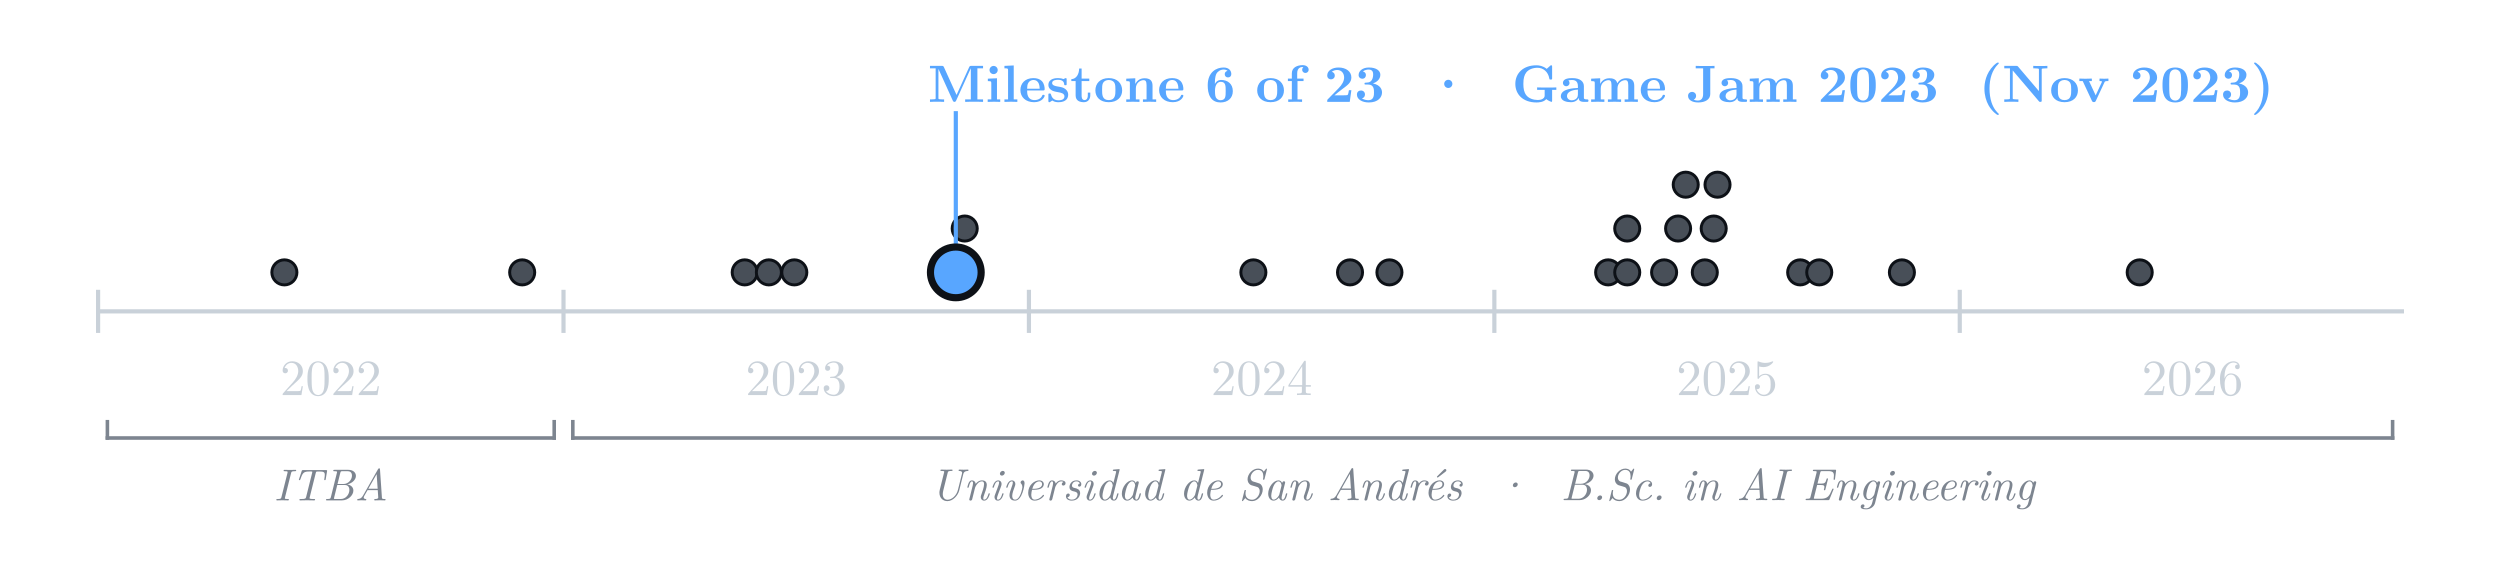
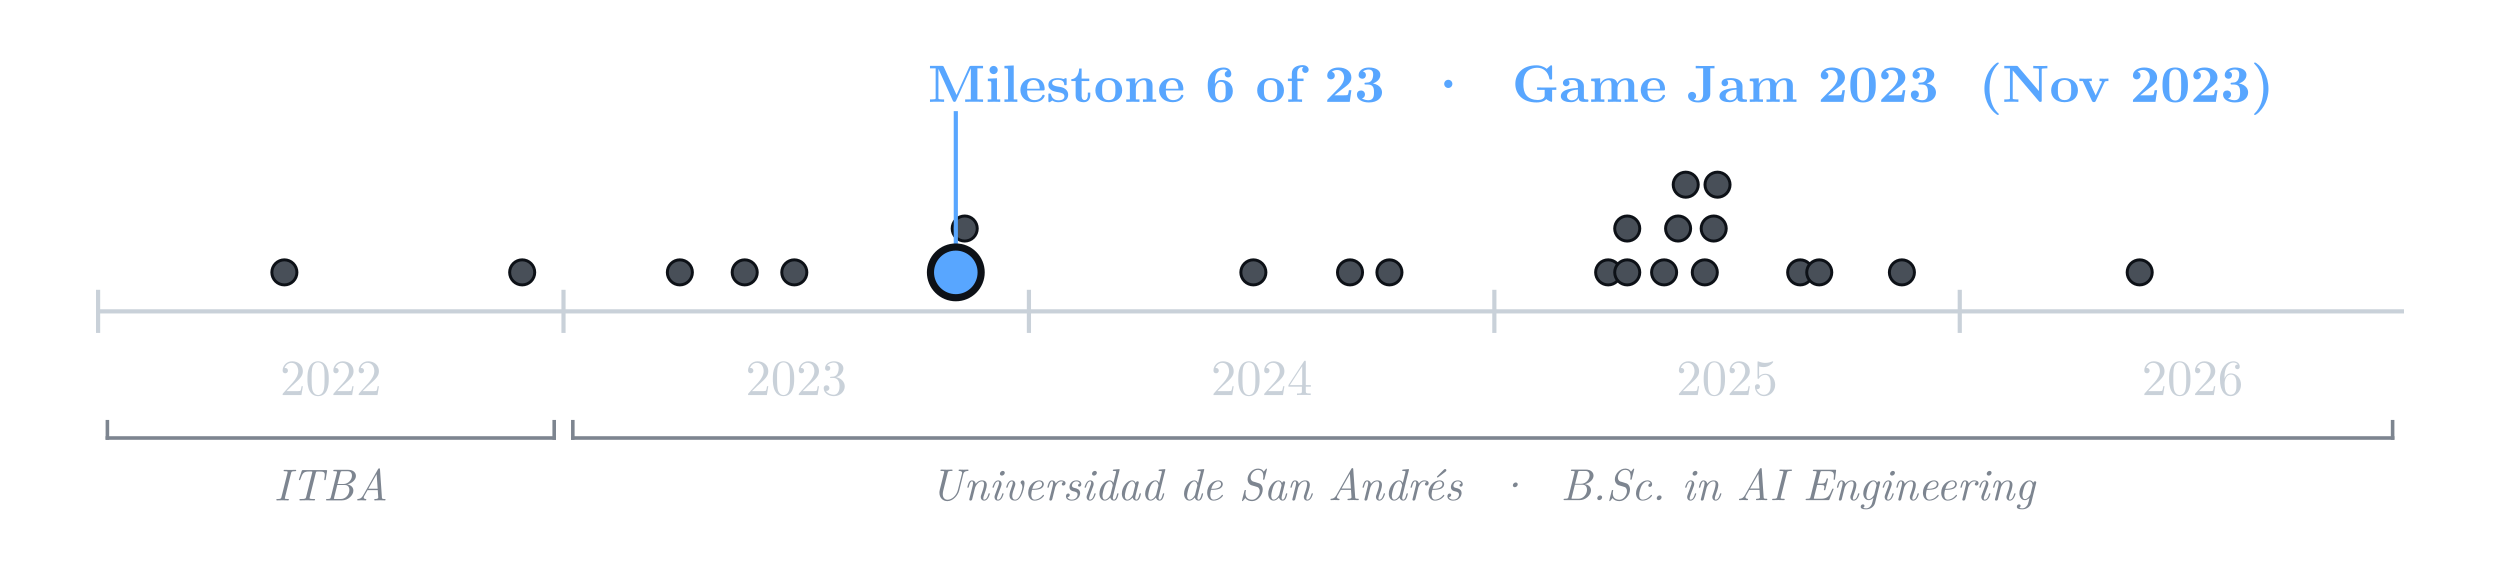
<svg xmlns="http://www.w3.org/2000/svg" xmlns:xlink="http://www.w3.org/1999/xlink" width="419.04pt" height="94.01pt" viewBox="0 0 419.04 94.01" version="1.1">
  <defs>
    <style type="text/css">*{stroke-linejoin: round; stroke-linecap: butt}</style>
  </defs>
  <g id="figure_1">
    <g id="patch_1">
      <path d="M 0 94.01  L 419.04 94.01  L 419.04 0  L 0 0  L 0 94.01  z " style="fill: none" />
    </g>
    <g id="axes_1">
      <g id="line2d_1">
        <path d="M 18.001 73.414  L 92.893 73.414  " clip-path="url(#p8eabf06597)" style="fill: none; stroke: #7d8590; stroke-width: 0.6; stroke-linecap: square" />
      </g>
      <g id="line2d_2">
        <path d="M 18.001 73.414  L 18.001 70.692  " clip-path="url(#p8eabf06597)" style="fill: none; stroke: #7d8590; stroke-width: 0.6; stroke-linecap: square" />
      </g>
      <g id="line2d_3">
        <path d="M 92.893 73.414  L 92.893 70.692  " clip-path="url(#p8eabf06597)" style="fill: none; stroke: #7d8590; stroke-width: 0.6; stroke-linecap: square" />
      </g>
      <g id="line2d_4">
        <path d="M 96.013 73.414  L 401.039 73.414  " clip-path="url(#p8eabf06597)" style="fill: none; stroke: #7d8590; stroke-width: 0.6; stroke-linecap: square" />
      </g>
      <g id="line2d_5">
        <path d="M 96.013 73.414  L 96.013 70.692  " clip-path="url(#p8eabf06597)" style="fill: none; stroke: #7d8590; stroke-width: 0.6; stroke-linecap: square" />
      </g>
      <g id="line2d_6">
        <path d="M 401.039 73.414  L 401.039 70.692  " clip-path="url(#p8eabf06597)" style="fill: none; stroke: #7d8590; stroke-width: 0.6; stroke-linecap: square" />
      </g>
      <g id="line2d_7">
        <path d="M 16.441 52.186  L 402.599 52.186  " clip-path="url(#p8eabf06597)" style="fill: none; stroke: #c9d1d9; stroke-width: 0.7; stroke-linecap: square" />
      </g>
      <g id="line2d_8">
        <path d="M 16.441 55.452  L 16.441 48.92  " clip-path="url(#p8eabf06597)" style="fill: none; stroke: #c9d1d9; stroke-width: 0.7; stroke-linecap: square" />
      </g>
      <g id="line2d_9">
        <path d="M 94.453 55.452  L 94.453 48.92  " clip-path="url(#p8eabf06597)" style="fill: none; stroke: #c9d1d9; stroke-width: 0.7; stroke-linecap: square" />
      </g>
      <g id="line2d_10">
        <path d="M 172.464 55.452  L 172.464 48.92  " clip-path="url(#p8eabf06597)" style="fill: none; stroke: #c9d1d9; stroke-width: 0.7; stroke-linecap: square" />
      </g>
      <g id="line2d_11">
        <path d="M 250.476 55.452  L 250.476 48.92  " clip-path="url(#p8eabf06597)" style="fill: none; stroke: #c9d1d9; stroke-width: 0.7; stroke-linecap: square" />
      </g>
      <g id="line2d_12">
        <path d="M 328.488 55.452  L 328.488 48.92  " clip-path="url(#p8eabf06597)" style="fill: none; stroke: #c9d1d9; stroke-width: 0.7; stroke-linecap: square" />
      </g>
      <g id="line2d_13">
        <defs>
          <path id="mfa17955ae9" d="M 0 2.1  C 0.557 2.1 1.091 1.879 1.485 1.485  C 1.879 1.091 2.1 0.557 2.1 0  C 2.1 -0.557 1.879 -1.091 1.485 -1.485  C 1.091 -1.879 0.557 -2.1 0 -2.1  C -0.557 -2.1 -1.091 -1.879 -1.485 -1.485  C -1.879 -1.091 -2.1 -0.557 -2.1 0  C -2.1 0.557 -1.879 1.091 -1.485 1.485  C -1.091 1.879 -0.557 2.1 0 2.1  z " style="stroke: #0d1117; stroke-width: 0.5" />
        </defs>
        <g clip-path="url(#p8eabf06597)">
          <use xlink:href="#mfa17955ae9" x="47.667" y="45.654" style="fill: #484f58; stroke: #0d1117; stroke-width: 0.5" />
        </g>
      </g>
      <g id="line2d_14">
        <g clip-path="url(#p8eabf06597)">
          <use xlink:href="#mfa17955ae9" x="87.526" y="45.654" style="fill: #484f58; stroke: #0d1117; stroke-width: 0.5" />
        </g>
      </g>
      <g id="line2d_15">
        <g clip-path="url(#p8eabf06597)">
+           <use xlink:href="#mfa17955ae9" x="113.956" y="45.654" style="fill: #484f58; stroke: #0d1117; stroke-width: 0.5" />
+         </g>
+       </g>
+       <g id="line2d_16">
+         <g clip-path="url(#p8eabf06597)">
          <use xlink:href="#mfa17955ae9" x="124.826" y="45.654" style="fill: #484f58; stroke: #0d1117; stroke-width: 0.5" />
-         </g>
-       </g>
-       <g id="line2d_16">
-         <g clip-path="url(#p8eabf06597)">
-           <use xlink:href="#mfa17955ae9" x="128.876" y="45.654" style="fill: #484f58; stroke: #0d1117; stroke-width: 0.5" />
        </g>
      </g>
      <g id="line2d_17">
        <g clip-path="url(#p8eabf06597)">
          <use xlink:href="#mfa17955ae9" x="133.139" y="45.654" style="fill: #484f58; stroke: #0d1117; stroke-width: 0.5" />
        </g>
      </g>
      <g id="line2d_18">
        <g clip-path="url(#p8eabf06597)">
          <use xlink:href="#mfa17955ae9" x="161.701" y="38.305" style="fill: #484f58; stroke: #0d1117; stroke-width: 0.5" />
        </g>
      </g>
      <g id="line2d_19">
        <g clip-path="url(#p8eabf06597)">
          <use xlink:href="#mfa17955ae9" x="210.085" y="45.654" style="fill: #484f58; stroke: #0d1117; stroke-width: 0.5" />
        </g>
      </g>
      <g id="line2d_20">
        <g clip-path="url(#p8eabf06597)">
          <use xlink:href="#mfa17955ae9" x="226.284" y="45.654" style="fill: #484f58; stroke: #0d1117; stroke-width: 0.5" />
        </g>
      </g>
      <g id="line2d_21">
        <g clip-path="url(#p8eabf06597)">
          <use xlink:href="#mfa17955ae9" x="232.892" y="45.654" style="fill: #484f58; stroke: #0d1117; stroke-width: 0.5" />
        </g>
      </g>
      <g id="line2d_22">
        <g clip-path="url(#p8eabf06597)">
          <use xlink:href="#mfa17955ae9" x="269.553" y="45.654" style="fill: #484f58; stroke: #0d1117; stroke-width: 0.5" />
        </g>
      </g>
      <g id="line2d_23">
        <g clip-path="url(#p8eabf06597)">
          <use xlink:href="#mfa17955ae9" x="272.75" y="45.654" style="fill: #484f58; stroke: #0d1117; stroke-width: 0.5" />
        </g>
      </g>
      <g id="line2d_24">
        <g clip-path="url(#p8eabf06597)">
          <use xlink:href="#mfa17955ae9" x="272.75" y="38.305" style="fill: #484f58; stroke: #0d1117; stroke-width: 0.5" />
        </g>
      </g>
      <g id="line2d_25">
        <g clip-path="url(#p8eabf06597)">
          <use xlink:href="#mfa17955ae9" x="278.931" y="45.654" style="fill: #484f58; stroke: #0d1117; stroke-width: 0.5" />
        </g>
      </g>
      <g id="line2d_26">
        <g clip-path="url(#p8eabf06597)">
          <use xlink:href="#mfa17955ae9" x="281.276" y="38.305" style="fill: #484f58; stroke: #0d1117; stroke-width: 0.5" />
        </g>
      </g>
      <g id="line2d_27">
        <g clip-path="url(#p8eabf06597)">
          <use xlink:href="#mfa17955ae9" x="282.555" y="30.957" style="fill: #484f58; stroke: #0d1117; stroke-width: 0.5" />
        </g>
      </g>
      <g id="line2d_28">
        <g clip-path="url(#p8eabf06597)">
          <use xlink:href="#mfa17955ae9" x="285.752" y="45.654" style="fill: #484f58; stroke: #0d1117; stroke-width: 0.5" />
        </g>
      </g>
      <g id="line2d_29">
        <g clip-path="url(#p8eabf06597)">
          <use xlink:href="#mfa17955ae9" x="287.244" y="38.305" style="fill: #484f58; stroke: #0d1117; stroke-width: 0.5" />
        </g>
      </g>
      <g id="line2d_30">
        <g clip-path="url(#p8eabf06597)">
          <use xlink:href="#mfa17955ae9" x="287.883" y="30.957" style="fill: #484f58; stroke: #0d1117; stroke-width: 0.5" />
        </g>
      </g>
      <g id="line2d_31">
        <g clip-path="url(#p8eabf06597)">
          <use xlink:href="#mfa17955ae9" x="301.738" y="45.654" style="fill: #484f58; stroke: #0d1117; stroke-width: 0.5" />
        </g>
      </g>
      <g id="line2d_32">
        <g clip-path="url(#p8eabf06597)">
          <use xlink:href="#mfa17955ae9" x="304.935" y="45.654" style="fill: #484f58; stroke: #0d1117; stroke-width: 0.5" />
        </g>
      </g>
      <g id="line2d_33">
        <g clip-path="url(#p8eabf06597)">
          <use xlink:href="#mfa17955ae9" x="318.79" y="45.654" style="fill: #484f58; stroke: #0d1117; stroke-width: 0.5" />
        </g>
      </g>
      <g id="line2d_34">
        <g clip-path="url(#p8eabf06597)">
          <use xlink:href="#mfa17955ae9" x="358.648" y="45.654" style="fill: #484f58; stroke: #0d1117; stroke-width: 0.5" />
        </g>
      </g>
      <g id="text_1">
        <g style="fill: #7d8590" transform="translate(45.88859 83.87388) scale(0.075 -0.075)">
          <defs>
            <path id="LMRoman10-Italic-41" d="M 2163 122  C 2163 198 2112 198 1984 198  C 1587 198 1587 243 1587 314  C 1587 314 1587 358 1613 454  L 2477 3910  C 2528 4115 2566 4173 3008 4173  C 3142 4173 3206 4173 3206 4294  C 3206 4371 3142 4371 3117 4371  C 2861 4371 2592 4352 2330 4352  C 2067 4352 1792 4371 1530 4371  C 1485 4371 1408 4371 1408 4256  C 1408 4173 1453 4173 1581 4173  C 1798 4173 1984 4173 1984 4064  C 1984 4045 1971 3962 1965 3942  L 1094 461  C 1043 250 986 198 557 198  C 422 198 365 198 365 83  C 365 13 410 0 454 0  C 710 0 979 19 1242 19  C 1504 19 1779 0 2035 0  C 2080 0 2163 0 2163 122  z " transform="scale(0.015625)" />
            <path id="LMRoman10-Italic-68" d="M 4960 3027  L 5152 4173  C 5158 4198 5158 4230 5158 4256  C 5158 4333 5101 4333 4998 4333  L 1715 4333  C 1587 4333 1568 4333 1530 4218  L 1152 3072  C 1120 2989 1120 2963 1120 2963  C 1120 2893 1197 2893 1216 2893  C 1242 2893 1267 2893 1286 2912  C 1299 2925 1306 2931 1370 3098  C 1670 4000 1850 4134 2675 4134  L 2893 4134  C 3040 4134 3040 4109 3040 4064  C 3040 4019 3027 3962 3014 3923  L 2157 486  C 2099 262 2042 198 1478 198  L 1376 198  C 1267 198 1197 198 1197 77  C 1197 0 1274 0 1306 0  C 1632 0 1971 19 2298 19  C 2630 19 2976 0 3302 0  C 3360 0 3437 0 3437 128  C 3437 198 3373 198 3277 198  L 3181 198  C 3078 198 2880 211 2861 211  C 2682 230 2650 256 2650 346  C 2650 365 2650 378 2675 467  L 3533 3910  C 3578 4102 3629 4115 3680 4122  C 3731 4134 3904 4134 4013 4134  C 4678 4134 4826 4045 4826 3648  C 4826 3571 4826 3450 4762 3072  C 4749 3002 4749 2976 4749 2976  C 4749 2893 4813 2893 4845 2893  C 4928 2893 4941 2912 4960 3027  z " transform="scale(0.015625)" />
            <path id="LMRoman10-Italic-22" d="M 4333 1402  C 4333 1933 3904 2227 3443 2285  C 4224 2458 4698 3008 4698 3501  C 4698 3962 4320 4371 3622 4371  L 1632 4371  C 1530 4371 1459 4371 1459 4250  C 1459 4173 1510 4173 1632 4173  C 1830 4173 2003 4173 2003 4064  C 2003 4045 2003 4032 1978 3942  L 1114 467  C 1062 250 1024 198 589 198  C 486 198 416 198 416 77  C 416 0 474 0 576 0  L 2688 0  C 3597 0 4333 736 4333 1402  z M 4134 3539  C 4134 2995 3642 2342 2912 2342  L 2067 2342  L 2464 3942  C 2522 4173 2566 4173 2778 4173  L 3533 4173  C 4070 4173 4134 3738 4134 3539  z M 3763 1485  C 3763 864 3251 198 2547 198  L 1754 198  C 1555 198 1555 218 1555 262  C 1555 301 1574 365 1581 403  L 2029 2202  L 3130 2202  C 3725 2202 3763 1651 3763 1485  z " transform="scale(0.015625)" />
            <path id="LMRoman10-Italic-1b" d="M 4429 115  C 4429 198 4378 198 4275 198  C 3942 198 3923 250 3910 416  L 3635 4422  C 3629 4563 3622 4582 3520 4582  C 3418 4582 3392 4538 3354 4467  L 1229 723  C 954 237 678 211 454 198  C 384 192 378 77 378 77  C 378 58 384 0 454 0  C 614 0 800 19 966 19  C 1165 19 1370 0 1562 0  C 1594 0 1677 0 1677 122  C 1677 192 1626 192 1574 198  C 1536 205 1306 218 1306 416  C 1306 474 1338 550 1395 659  L 1856 1466  L 3315 1466  L 3386 403  C 3386 275 3232 198 2957 198  C 2886 198 2810 198 2810 77  C 2810 0 2886 0 2906 0  C 3142 0 3398 19 3642 19  C 3866 19 4096 0 4314 0  C 4352 0 4429 0 4429 115  z M 3302 1664  L 1965 1664  L 3155 3757  L 3302 1664  z " transform="scale(0.015625)" />
          </defs>
          <use xlink:href="#LMRoman10-Italic-41" />
          <use xlink:href="#LMRoman10-Italic-68" transform="translate(38.59375 0)" />
          <use xlink:href="#LMRoman10-Italic-22" transform="translate(110.1875 0)" />
          <use xlink:href="#LMRoman10-Italic-1b" transform="translate(180.5938 0)" />
        </g>
      </g>
      <g id="text_2">
        <g style="fill: #7d8590" transform="translate(155.9454 83.83263) scale(0.075 -0.075)">
          <defs>
            <path id="LMRoman10-Italic-6c" d="M 5453 4288  C 5453 4339 5427 4371 5370 4371  C 5178 4371 4966 4352 4768 4352  C 4563 4352 4352 4371 4154 4371  C 4122 4371 4038 4371 4038 4250  C 4038 4179 4096 4173 4154 4173  C 4486 4160 4538 4032 4538 3898  C 4538 3840 4525 3795 4512 3744  L 3942 1466  C 3738 640 3059 58 2458 58  C 2125 58 1773 275 1773 858  C 1773 998 1805 1203 1837 1344  L 2477 3917  C 2528 4122 2579 4173 2982 4173  C 3117 4173 3174 4173 3174 4288  C 3174 4358 3130 4371 3085 4371  C 2842 4371 2579 4352 2330 4352  C 2074 4352 1811 4371 1562 4371  C 1523 4371 1440 4371 1440 4250  C 1440 4173 1491 4173 1613 4173  C 1811 4173 1984 4173 1984 4064  C 1984 4045 1984 4032 1958 3942  L 1344 1472  C 1293 1267 1293 1126 1293 1062  C 1293 294 1830 -141 2432 -141  C 3245 -141 3955 691 4128 1395  L 4710 3738  C 4813 4147 5171 4166 5357 4173  C 5376 4173 5453 4179 5453 4288  z " transform="scale(0.015625)" />
            <path id="LMRoman10-Italic-4d" d="M 3750 915  C 3750 979 3699 979 3654 979  C 3571 979 3571 966 3546 870  C 3494 698 3322 70 2950 70  C 2816 70 2810 166 2810 256  C 2810 416 2874 582 2925 736  C 3053 1075 3315 1792 3315 2163  C 3315 2688 2963 2829 2650 2829  C 2125 2829 1818 2445 1734 2323  C 1690 2637 1472 2829 1197 2829  C 966 2829 838 2682 736 2490  C 614 2234 531 1843 531 1843  C 531 1779 595 1779 627 1779  C 710 1779 717 1786 749 1926  C 864 2374 986 2688 1184 2688  C 1350 2688 1350 2502 1350 2432  C 1350 2330 1331 2208 1306 2106  L 826 186  C 813 147 806 115 806 96  C 806 26 858 -70 986 -70  C 1062 -70 1171 -26 1216 96  L 1472 1120  C 1504 1261 1542 1395 1574 1536  C 1658 1862 1658 1869 1766 2054  C 1856 2208 2144 2688 2630 2688  C 2912 2688 2925 2400 2925 2266  C 2925 1869 2643 1107 2554 851  C 2470 634 2451 576 2451 442  C 2451 160 2630 -70 2938 -70  C 3533 -70 3750 883 3750 915  z " transform="scale(0.015625)" />
            <path id="LMRoman10-Italic-42" d="M 2118 915  C 2118 979 2067 979 2022 979  C 1939 979 1939 966 1914 870  C 1862 685 1690 70 1318 70  C 1267 70 1178 77 1178 250  C 1178 416 1261 627 1344 864  L 1754 1958  C 1818 2144 1830 2195 1830 2317  C 1830 2669 1587 2829 1350 2829  C 749 2829 531 1875 531 1843  C 531 1779 595 1779 627 1779  C 710 1779 717 1792 742 1882  C 800 2093 966 2688 1338 2688  C 1408 2688 1478 2656 1478 2509  C 1478 2355 1408 2170 1363 2048  L 1171 1517  L 934 883  C 845 640 819 570 819 442  C 819 192 973 -70 1306 -70  C 1907 -70 2118 890 2118 915  z M 2291 3910  C 2291 4045 2195 4186 2003 4186  C 1798 4186 1594 3987 1594 3782  C 1594 3642 1696 3507 1882 3507  C 2086 3507 2291 3706 2291 3910  z " transform="scale(0.015625)" />
            <path id="LMRoman10-Italic-70" d="M 3155 2406  C 3155 2630 3078 2829 2893 2829  C 2746 2829 2586 2682 2586 2534  C 2586 2451 2630 2406 2669 2362  C 2822 2195 2842 1990 2842 1856  C 2842 1677 2541 70 1805 70  C 1459 70 1389 390 1389 602  C 1389 973 1594 1530 1766 1990  C 1798 2093 1837 2189 1837 2310  C 1837 2630 1626 2829 1350 2829  C 755 2829 531 1882 531 1843  C 531 1779 595 1779 627 1779  C 710 1779 717 1792 742 1882  C 794 2080 966 2688 1338 2688  C 1408 2688 1478 2669 1478 2502  C 1478 2349 1414 2176 1325 1926  C 1126 1382 998 998 998 698  C 998 115 1408 -70 1786 -70  C 2861 -70 3155 2240 3155 2406  z " transform="scale(0.015625)" />
            <path id="LMRoman10-Italic-32" d="M 2995 666  C 2995 698 2944 768 2893 768  C 2867 768 2861 762 2810 698  C 2336 96 1766 70 1658 70  C 1242 70 1171 525 1171 774  C 1171 1018 1235 1306 1280 1478  L 1530 1478  C 1722 1478 2150 1498 2458 1619  C 2963 1824 2963 2240 2963 2285  C 2963 2579 2726 2829 2317 2829  C 1645 2829 730 2182 730 1050  C 730 474 1037 -70 1645 -70  C 2464 -70 2995 570 2995 666  z M 2720 2298  C 2720 1619 1664 1619 1453 1619  L 1318 1619  C 1594 2669 2253 2688 2317 2688  C 2573 2688 2720 2515 2720 2298  z " transform="scale(0.015625)" />
            <path id="LMRoman10-Italic-60" d="M 3130 2426  C 3130 2758 2714 2829 2502 2829  C 2061 2829 1830 2509 1728 2368  C 1658 2707 1408 2829 1197 2829  C 966 2829 838 2682 736 2490  C 614 2234 531 1843 531 1843  C 531 1779 595 1779 627 1779  C 710 1779 717 1786 749 1926  C 864 2374 986 2688 1184 2688  C 1350 2688 1350 2502 1350 2432  C 1350 2330 1331 2208 1306 2106  L 826 186  C 813 147 806 115 806 96  C 806 26 858 -70 986 -70  C 1178 -70 1222 115 1235 166  L 1651 1843  C 1658 1862 1946 2688 2496 2688  C 2528 2688 2707 2688 2835 2598  C 2611 2528 2592 2323 2592 2291  C 2592 2208 2650 2086 2816 2086  C 2931 2086 3130 2176 3130 2426  z " transform="scale(0.015625)" />
            <path id="LMRoman10-Italic-62" d="M 2515 1005  C 2515 1562 2016 1677 1754 1734  C 1574 1773 1344 1824 1344 2099  C 1344 2253 1478 2688 1990 2688  C 2163 2688 2400 2624 2470 2374  C 2266 2349 2214 2176 2214 2112  C 2214 2042 2253 1933 2406 1933  C 2515 1933 2682 2010 2682 2285  C 2682 2579 2419 2829 1997 2829  C 1248 2829 986 2214 986 1882  C 986 1389 1402 1299 1581 1261  C 1862 1197 2150 1133 2150 787  C 2150 582 1978 70 1318 70  C 1178 70 806 102 704 429  C 1030 461 1030 742 1030 742  C 1030 864 947 947 813 947  C 666 947 486 838 486 550  C 486 160 858 -70 1312 -70  C 2272 -70 2515 710 2515 1005  z " transform="scale(0.015625)" />
            <path id="LMRoman10-Italic-2f" d="M 3424 915  C 3424 979 3373 979 3328 979  C 3251 979 3245 973 3206 832  C 3117 474 2995 70 2778 70  C 2611 70 2611 243 2611 333  C 2611 378 2611 474 2650 627  L 3565 4282  C 3571 4301 3584 4365 3584 4365  C 3584 4422 3546 4442 3494 4442  C 3475 4442 3411 4435 3392 4429  L 2758 4378  C 2682 4371 2611 4365 2611 4243  C 2611 4173 2675 4173 2765 4173  C 3072 4173 3085 4128 3085 4064  C 3085 4045 3066 3955 3066 3955  L 2694 2458  C 2598 2656 2426 2829 2157 2829  C 1446 2829 691 1856 691 922  C 691 378 986 -70 1466 -70  C 1696 -70 1978 64 2234 378  C 2304 64 2541 -70 2765 -70  C 3002 -70 3136 90 3232 288  C 3347 531 3424 915 3424 915  z M 2272 781  C 2221 582 1830 70 1478 70  C 1178 70 1126 448 1126 640  C 1126 960 1325 1709 1440 1978  C 1600 2368 1894 2688 2157 2688  C 2208 2688 2355 2682 2470 2502  C 2534 2400 2598 2214 2598 2093  C 2598 2074 2592 2048 2579 2010  L 2272 781  z " transform="scale(0.015625)" />
            <path id="LMRoman10-Italic-1c" d="M 3360 915  C 3360 979 3309 979 3264 979  C 3187 979 3181 973 3142 832  C 3053 474 2931 70 2714 70  C 2547 70 2547 243 2547 333  C 2547 378 2547 480 2592 659  L 3027 2400  C 3053 2490 3053 2502 3053 2534  C 3053 2669 2944 2701 2880 2701  C 2675 2701 2630 2483 2624 2451  C 2502 2726 2298 2829 2093 2829  C 1382 2829 627 1856 627 922  C 627 378 922 -70 1402 -70  C 1632 -70 1914 64 2170 378  C 2240 64 2477 -70 2701 -70  C 2938 -70 3072 90 3168 288  C 3283 531 3360 915 3360 915  z M 2214 794  C 2163 589 1766 70 1414 70  C 1114 70 1062 448 1062 640  C 1062 960 1261 1709 1376 1978  C 1536 2368 1830 2688 2093 2688  C 2374 2688 2534 2355 2534 2086  C 2534 2086 2528 2042 2515 2003  L 2214 794  z " transform="scale(0.015625)" />
            <path id="LMRoman10-Italic-67" transform="scale(0.015625)" />
            <path id="LMRoman10-Italic-61" d="M 3443 1523  C 3443 1709 3398 1971 3232 2176  C 3072 2374 2995 2394 2387 2573  C 2266 2605 2067 2662 2035 2675  C 1818 2771 1709 2976 1709 3238  C 1709 3763 2202 4333 2746 4333  C 3347 4333 3526 3898 3526 3424  C 3526 3258 3520 3213 3494 3072  L 3488 2982  C 3488 2918 3552 2918 3584 2918  C 3654 2918 3674 2925 3699 3034  L 4032 4358  C 4038 4384 4045 4422 4045 4448  C 4045 4448 4038 4512 3974 4512  C 3942 4512 3936 4506 3878 4435  L 3590 4077  C 3341 4506 2886 4512 2758 4512  C 1971 4512 1274 3725 1274 2989  C 1274 2656 1414 2317 1786 2144  C 1824 2125 1965 2086 2061 2061  L 2374 1971  C 2707 1875 2758 1856 2867 1741  C 2938 1651 3008 1510 3008 1280  C 3008 698 2509 58 1939 58  C 1459 58 979 288 979 954  C 979 1101 1011 1274 1030 1344  L 1037 1382  C 1037 1453 979 1453 941 1453  C 864 1453 851 1440 826 1344  L 493 6  C 480 -38 474 -58 474 -77  C 474 -115 506 -141 544 -141  C 589 -141 595 -128 646 -64  C 717 13 883 218 947 301  C 1184 -45 1594 -141 1926 -141  C 2733 -141 3443 717 3443 1523  z " transform="scale(0.015625)" />
            <path id="LMRoman10-Italic-fb" d="M 2995 666  C 2995 698 2944 768 2893 768  C 2867 768 2861 762 2810 698  C 2336 96 1766 70 1658 70  C 1242 70 1171 525 1171 774  C 1171 1018 1235 1306 1280 1478  L 1530 1478  C 1722 1478 2150 1498 2458 1619  C 2963 1824 2963 2240 2963 2285  C 2963 2579 2726 2829 2317 2829  C 1645 2829 730 2182 730 1050  C 730 474 1037 -70 1645 -70  C 2464 -70 2995 570 2995 666  z M 2720 2298  C 2720 1619 1664 1619 1453 1619  L 1318 1619  C 1594 2669 2253 2688 2317 2688  C 2573 2688 2720 2515 2720 2298  z M 3283 4275  C 3283 4390 3181 4454 3104 4454  C 3014 4454 2963 4403 2906 4346  L 1997 3437  C 1933 3373 1933 3360 1933 3341  C 1933 3290 1990 3232 2035 3232  C 2054 3232 2067 3232 2125 3283  L 3155 4070  C 3213 4109 3283 4166 3283 4275  z " transform="scale(0.015625)" />
            <path id="LMRoman10-Italic-1e6" d="M 3347 2253  C 3347 2394 3245 2528 3066 2528  C 2861 2528 2650 2336 2650 2125  C 2650 1958 2765 1850 2931 1850  C 3149 1850 3347 2061 3347 2253  z " transform="scale(0.015625)" />
            <path id="LMRoman10-Italic-58" d="M 1421 403  C 1421 544 1318 678 1139 678  C 934 678 723 486 723 275  C 723 109 838 0 1005 0  C 1222 0 1421 211 1421 403  z " transform="scale(0.015625)" />
            <path id="LMRoman10-Italic-2b" d="M 2995 666  C 2995 698 2944 768 2893 768  C 2867 768 2861 762 2810 698  C 2336 96 1766 70 1658 70  C 1312 70 1152 358 1152 730  C 1152 1069 1325 1741 1491 2048  C 1722 2464 2042 2688 2330 2688  C 2400 2688 2688 2675 2784 2413  C 2464 2374 2464 2099 2464 2099  C 2464 1997 2534 1894 2682 1894  C 2854 1894 3008 2035 3008 2278  C 3008 2592 2733 2829 2323 2829  C 1530 2829 704 1920 704 986  C 704 352 1082 -70 1645 -70  C 2464 -70 2995 570 2995 666  z " transform="scale(0.015625)" />
            <path id="LMRoman10-Italic-31" d="M 4397 1581  C 4397 1651 4320 1651 4301 1651  C 4230 1651 4224 1645 4166 1498  C 3795 614 3571 198 2554 198  L 1773 198  C 1574 198 1574 218 1574 262  C 1574 301 1594 365 1600 403  L 2042 2163  L 2598 2163  C 3034 2163 3078 2061 3078 1888  C 3078 1843 3072 1747 3021 1562  C 3021 1562 3008 1510 3008 1491  C 3008 1414 3072 1414 3110 1414  C 3181 1414 3200 1427 3226 1542  L 3578 2950  C 3584 2970 3597 3034 3597 3034  C 3597 3110 3520 3110 3494 3110  C 3411 3110 3411 3091 3373 2957  C 3251 2502 3130 2362 2611 2362  L 2093 2362  L 2483 3936  C 2534 4147 2579 4154 2790 4154  L 3590 4154  C 4282 4154 4442 3962 4442 3507  C 4442 3334 4429 3251 4410 3098  C 4403 3066 4397 3008 4397 2989  C 4397 2912 4467 2912 4493 2912  C 4582 2912 4589 2938 4602 3053  L 4749 4186  C 4768 4352 4730 4352 4595 4352  L 1606 4352  C 1498 4352 1434 4352 1434 4237  C 1434 4154 1478 4154 1606 4154  C 1978 4154 1978 4102 1978 4045  C 1978 4045 1978 3994 1952 3898  L 1094 467  C 1043 250 1005 198 570 198  C 467 198 397 198 397 77  C 397 0 454 0 557 0  L 3622 0  C 3750 0 3757 6 3802 102  L 4371 1504  C 4378 1517 4397 1581 4397 1581  z " transform="scale(0.015625)" />
            <path id="LMRoman10-Italic-3b" d="M 2394 -403  L 3091 2400  C 3117 2496 3117 2509 3117 2534  C 3117 2669 3008 2701 2944 2701  C 2867 2701 2720 2650 2694 2464  C 2605 2650 2432 2829 2157 2829  C 1440 2829 704 1882 704 979  C 704 435 1005 0 1485 0  C 1811 0 2086 262 2163 339  L 2029 -198  C 1952 -518 1914 -653 1734 -870  C 1478 -1171 1222 -1171 1126 -1171  C 1043 -1171 845 -1171 672 -1101  C 800 -1050 877 -915 877 -806  C 877 -723 819 -602 653 -602  C 538 -602 339 -691 339 -941  C 339 -1197 576 -1312 1114 -1312  C 1786 -1312 2272 -890 2394 -403  z M 2291 845  C 2240 640 1850 141 1498 141  C 1152 141 1139 627 1139 698  C 1139 1005 1331 1754 1466 2054  C 1626 2400 1907 2688 2157 2688  C 2541 2688 2598 2150 2598 2099  L 2579 2010  L 2291 845  z " transform="scale(0.015625)" />
          </defs>
          <use xlink:href="#LMRoman10-Italic-6c" />
          <use xlink:href="#LMRoman10-Italic-4d" transform="translate(74.29688 0)" />
          <use xlink:href="#LMRoman10-Italic-42" transform="translate(130.5 0)" />
          <use xlink:href="#LMRoman10-Italic-70" transform="translate(161.2031 0)" />
          <use xlink:href="#LMRoman10-Italic-32" transform="translate(207.2031 0)" />
          <use xlink:href="#LMRoman10-Italic-60" transform="translate(253.2031 0)" />
          <use xlink:href="#LMRoman10-Italic-62" transform="translate(295.4062 0)" />
          <use xlink:href="#LMRoman10-Italic-42" transform="translate(336.3125 0)" />
          <use xlink:href="#LMRoman10-Italic-2f" transform="translate(367.0156 0)" />
          <use xlink:href="#LMRoman10-Italic-1c" transform="translate(418.1094 0)" />
          <use xlink:href="#LMRoman10-Italic-2f" transform="translate(469.2031 0)" />
          <use xlink:href="#LMRoman10-Italic-67" transform="translate(520.2969 0)" />
          <use xlink:href="#LMRoman10-Italic-2f" transform="translate(556.0938 0)" />
          <use xlink:href="#LMRoman10-Italic-32" transform="translate(607.1875 0)" />
          <use xlink:href="#LMRoman10-Italic-67" transform="translate(653.1875 0)" />
          <use xlink:href="#LMRoman10-Italic-61" transform="translate(688.9844 0)" />
          <use xlink:href="#LMRoman10-Italic-1c" transform="translate(745.1875 0)" />
          <use xlink:href="#LMRoman10-Italic-4d" transform="translate(796.2812 0)" />
          <use xlink:href="#LMRoman10-Italic-67" transform="translate(852.4844 0)" />
          <use xlink:href="#LMRoman10-Italic-1b" transform="translate(888.2812 0)" />
          <use xlink:href="#LMRoman10-Italic-4d" transform="translate(957.4844 0)" />
          <use xlink:href="#LMRoman10-Italic-2f" transform="translate(1013.688 0)" />
          <use xlink:href="#LMRoman10-Italic-60" transform="translate(1064.781 0)" />
          <use xlink:href="#LMRoman10-Italic-fb" transform="translate(1101.891 0)" />
          <use xlink:href="#LMRoman10-Italic-62" transform="translate(1147.891 0)" />
          <use xlink:href="#LMRoman10-Italic-67" transform="translate(1188.797 0)" />
          <use xlink:href="#LMRoman10-Italic-67" transform="translate(1224.594 0)" />
          <use xlink:href="#LMRoman10-Italic-1e6" transform="translate(1260.391 0)" />
          <use xlink:href="#LMRoman10-Italic-67" transform="translate(1337.094 0)" />
          <use xlink:href="#LMRoman10-Italic-67" transform="translate(1372.891 0)" />
          <use xlink:href="#LMRoman10-Italic-22" transform="translate(1408.688 0)" />
          <use xlink:href="#LMRoman10-Italic-58" transform="translate(1479.094 0)" />
          <use xlink:href="#LMRoman10-Italic-61" transform="translate(1509.797 0)" />
          <use xlink:href="#LMRoman10-Italic-2b" transform="translate(1566 0)" />
          <use xlink:href="#LMRoman10-Italic-58" transform="translate(1612 0)" />
          <use xlink:href="#LMRoman10-Italic-67" transform="translate(1642.703 0)" />
          <use xlink:href="#LMRoman10-Italic-42" transform="translate(1678.5 0)" />
          <use xlink:href="#LMRoman10-Italic-4d" transform="translate(1709.203 0)" />
          <use xlink:href="#LMRoman10-Italic-67" transform="translate(1765.406 0)" />
          <use xlink:href="#LMRoman10-Italic-1b" transform="translate(1801.203 0)" />
          <use xlink:href="#LMRoman10-Italic-41" transform="translate(1875.5 0)" />
          <use xlink:href="#LMRoman10-Italic-67" transform="translate(1914.094 0)" />
          <use xlink:href="#LMRoman10-Italic-31" transform="translate(1949.891 0)" />
          <use xlink:href="#LMRoman10-Italic-4d" transform="translate(2017.688 0)" />
          <use xlink:href="#LMRoman10-Italic-3b" transform="translate(2073.891 0)" />
          <use xlink:href="#LMRoman10-Italic-42" transform="translate(2119.891 0)" />
          <use xlink:href="#LMRoman10-Italic-4d" transform="translate(2150.594 0)" />
          <use xlink:href="#LMRoman10-Italic-32" transform="translate(2206.797 0)" />
          <use xlink:href="#LMRoman10-Italic-32" transform="translate(2247.703 0)" />
          <use xlink:href="#LMRoman10-Italic-60" transform="translate(2293.703 0)" />
          <use xlink:href="#LMRoman10-Italic-42" transform="translate(2335.906 0)" />
          <use xlink:href="#LMRoman10-Italic-4d" transform="translate(2366.609 0)" />
          <use xlink:href="#LMRoman10-Italic-3b" transform="translate(2422.812 0)" />
        </g>
      </g>
      <g id="text_3">
        <g style="fill: #c9d1d9" transform="translate(46.94699 66.21732) scale(0.085 -0.085)">
          <defs>
            <path id="LMRoman10-Regular-6b" d="M 2874 1114  L 2714 1114  C 2682 922 2637 640 2573 544  C 2528 493 2106 493 1965 493  L 813 493  L 1491 1152  C 2490 2035 2874 2381 2874 3021  C 2874 3750 2298 4262 1517 4262  C 794 4262 320 3674 320 3104  C 320 2746 640 2746 659 2746  C 768 2746 992 2822 992 3085  C 992 3251 877 3418 653 3418  C 602 3418 589 3418 570 3411  C 717 3827 1062 4064 1434 4064  C 2016 4064 2291 3546 2291 3021  C 2291 2509 1971 2003 1619 1606  L 390 237  C 320 166 320 154 320 0  L 2694 0  L 2874 1114  z " transform="scale(0.015625)" />
            <path id="LMRoman10-Regular-79" d="M 2944 2048  C 2944 2560 2912 3072 2688 3546  C 2394 4160 1869 4262 1600 4262  C 1216 4262 749 4096 486 3501  C 282 3059 250 2560 250 2048  C 250 1568 275 992 538 506  C 813 -13 1280 -141 1594 -141  C 1939 -141 2426 -6 2707 602  C 2912 1043 2944 1542 2944 2048  z M 2413 2125  C 2413 1645 2413 1210 2342 800  C 2246 192 1882 0 1594 0  C 1344 0 966 160 851 774  C 781 1158 781 1747 781 2125  C 781 2534 781 2957 832 3302  C 954 4064 1434 4122 1594 4122  C 1805 4122 2227 4006 2349 3373  C 2413 3014 2413 2528 2413 2125  z " transform="scale(0.015625)" />
          </defs>
          <use xlink:href="#LMRoman10-Regular-6b" />
          <use xlink:href="#LMRoman10-Regular-79" transform="translate(50 0)" />
          <use xlink:href="#LMRoman10-Regular-6b" transform="translate(100 0)" />
          <use xlink:href="#LMRoman10-Regular-6b" transform="translate(150 0)" />
        </g>
      </g>
      <g id="text_4">
        <g style="fill: #c9d1d9" transform="translate(124.9586 66.21732) scale(0.085 -0.085)">
          <defs>
            <path id="LMRoman10-Regular-6a" d="M 2925 1094  C 2925 1619 2522 2118 1856 2253  C 2381 2426 2752 2874 2752 3379  C 2752 3904 2189 4262 1574 4262  C 928 4262 442 3878 442 3392  C 442 3181 582 3059 768 3059  C 966 3059 1094 3200 1094 3386  C 1094 3706 794 3706 698 3706  C 896 4019 1318 4102 1549 4102  C 1811 4102 2163 3962 2163 3386  C 2163 3309 2150 2938 1984 2656  C 1792 2349 1574 2330 1414 2323  C 1363 2317 1210 2304 1165 2304  C 1114 2298 1069 2291 1069 2227  C 1069 2157 1114 2157 1222 2157  L 1504 2157  C 2029 2157 2266 1722 2266 1094  C 2266 224 1824 38 1542 38  C 1267 38 787 147 563 525  C 787 493 986 634 986 877  C 986 1107 813 1235 627 1235  C 474 1235 269 1146 269 864  C 269 282 864 -141 1562 -141  C 2342 -141 2925 442 2925 1094  z " transform="scale(0.015625)" />
          </defs>
          <use xlink:href="#LMRoman10-Regular-6b" />
          <use xlink:href="#LMRoman10-Regular-79" transform="translate(50 0)" />
          <use xlink:href="#LMRoman10-Regular-6b" transform="translate(100 0)" />
          <use xlink:href="#LMRoman10-Regular-6a" transform="translate(150 0)" />
        </g>
      </g>
      <g id="text_5">
        <g style="fill: #c9d1d9" transform="translate(202.9703 66.21732) scale(0.085 -0.085)">
          <defs>
            <path id="LMRoman10-Regular-39" d="M 3014 1056  L 3014 1254  L 2374 1254  L 2374 4166  C 2374 4294 2374 4333 2272 4333  C 2214 4333 2195 4333 2144 4256  L 179 1254  L 179 1056  L 1882 1056  L 1882 499  C 1882 269 1869 198 1395 198  L 1261 198  L 1261 0  C 1523 19 1856 19 2125 19  C 2394 19 2733 19 2995 0  L 2995 198  L 2861 198  C 2387 198 2374 269 2374 499  L 2374 1056  L 3014 1056  z M 1920 1254  L 358 1254  L 1920 3642  L 1920 1254  z " transform="scale(0.015625)" />
          </defs>
          <use xlink:href="#LMRoman10-Regular-6b" />
          <use xlink:href="#LMRoman10-Regular-79" transform="translate(50 0)" />
          <use xlink:href="#LMRoman10-Regular-6b" transform="translate(100 0)" />
          <use xlink:href="#LMRoman10-Regular-39" transform="translate(150 0)" />
        </g>
      </g>
      <g id="text_6">
        <g style="fill: #c9d1d9" transform="translate(280.9819 66.21732) scale(0.085 -0.085)">
          <defs>
            <path id="LMRoman10-Regular-38" d="M 2874 1286  C 2874 2048 2349 2688 1658 2688  C 1350 2688 1075 2586 845 2362  L 845 3610  C 973 3571 1184 3526 1389 3526  C 2176 3526 2624 4109 2624 4192  C 2624 4230 2605 4262 2560 4262  C 2560 4262 2541 4262 2509 4243  C 2381 4186 2067 4058 1638 4058  C 1382 4058 1088 4102 787 4237  C 736 4256 710 4256 710 4256  C 646 4256 646 4205 646 4102  L 646 2208  C 646 2093 646 2042 736 2042  C 781 2042 794 2061 819 2099  C 890 2202 1126 2547 1645 2547  C 1978 2547 2138 2253 2189 2138  C 2291 1901 2304 1651 2304 1331  C 2304 1107 2304 723 2150 454  C 1997 205 1760 38 1466 38  C 998 38 634 378 525 755  C 544 749 563 742 634 742  C 845 742 954 902 954 1056  C 954 1210 845 1370 634 1370  C 544 1370 320 1325 320 1030  C 320 480 762 -141 1478 -141  C 2221 -141 2874 474 2874 1286  z " transform="scale(0.015625)" />
          </defs>
          <use xlink:href="#LMRoman10-Regular-6b" />
          <use xlink:href="#LMRoman10-Regular-79" transform="translate(50 0)" />
          <use xlink:href="#LMRoman10-Regular-6b" transform="translate(100 0)" />
          <use xlink:href="#LMRoman10-Regular-38" transform="translate(150 0)" />
        </g>
      </g>
      <g id="text_7">
        <g style="fill: #c9d1d9" transform="translate(358.9936 66.21732) scale(0.085 -0.085)">
          <defs>
            <path id="LMRoman10-Regular-65" d="M 2925 1306  C 2925 2118 2355 2733 1645 2733  C 1210 2733 973 2406 845 2099  L 845 2253  C 845 3872 1638 4102 1965 4102  C 2118 4102 2387 4064 2528 3846  C 2432 3846 2176 3846 2176 3558  C 2176 3360 2330 3264 2470 3264  C 2573 3264 2765 3322 2765 3571  C 2765 3955 2483 4262 1952 4262  C 1133 4262 269 3437 269 2022  C 269 314 1011 -141 1606 -141  C 2317 -141 2925 461 2925 1306  z M 2349 1312  C 2349 1005 2349 685 2240 454  C 2048 70 1754 38 1606 38  C 1203 38 1011 422 973 518  C 858 819 858 1331 858 1446  C 858 1946 1062 2586 1638 2586  C 1741 2586 2035 2586 2234 2189  C 2349 1952 2349 1626 2349 1312  z " transform="scale(0.015625)" />
          </defs>
          <use xlink:href="#LMRoman10-Regular-6b" />
          <use xlink:href="#LMRoman10-Regular-79" transform="translate(50 0)" />
          <use xlink:href="#LMRoman10-Regular-6b" transform="translate(100 0)" />
          <use xlink:href="#LMRoman10-Regular-65" transform="translate(150 0)" />
        </g>
      </g>
      <g id="line2d_35">
        <path d="M 160.209 42.388  L 160.209 18.982  " clip-path="url(#p8eabf06597)" style="fill: none; stroke: #58a6ff; stroke-width: 0.7; stroke-linecap: square" />
      </g>
      <g id="text_8">
        <g style="fill: #58a6ff" transform="translate(155.5278 17.07804) scale(0.088 -0.088)">
          <defs>
            <path id="LMRoman10-Bold-4a" d="M 6726 0  L 6726 301  L 6035 301  L 6035 4090  L 6726 4090  L 6726 4390  L 5312 4390  C 5171 4390 5101 4390 5030 4230  L 3494 845  L 1958 4230  C 1888 4390 1818 4390 1677 4390  L 256 4390  L 256 4090  L 947 4090  L 947 486  C 947 346 941 339 762 320  C 608 301 595 301 416 301  L 256 301  L 256 0  C 499 19 864 19 1114 19  C 1382 19 1715 19 1978 0  L 1978 301  L 1818 301  C 1702 301 1594 307 1478 320  C 1293 339 1286 346 1286 486  L 1286 4006  L 1293 4006  L 3034 160  C 3091 32 3168 0 3238 0  C 3366 0 3418 96 3443 154  L 5229 4090  L 5235 4090  L 5235 301  L 4544 301  L 4544 0  C 4774 19 5370 19 5632 19  C 5894 19 6496 19 6726 0  z " transform="scale(0.015625)" />
            <path id="LMRoman10-Bold-42" d="M 1830 0  L 1830 301  L 1434 301  L 1434 2880  L 320 2829  L 320 2528  C 698 2528 742 2528 742 2278  L 742 301  L 301 301  L 301 0  L 1082 19  L 1830 0  z M 1523 3885  C 1523 4160 1299 4384 1024 4384  C 749 4384 525 4160 525 3885  C 525 3610 749 3386 1024 3386  C 1299 3386 1523 3610 1523 3885  z " transform="scale(0.015625)" />
            <path id="LMRoman10-Bold-48" d="M 1875 0  L 1875 301  L 1434 301  L 1434 4442  L 301 4390  L 301 4090  C 698 4090 742 4090 742 3840  L 742 301  L 301 301  L 301 0  L 1088 19  L 1875 0  z " transform="scale(0.015625)" />
            <path id="LMRoman10-Bold-32" d="M 3162 749  C 3162 864 3040 864 3008 864  C 2899 864 2886 832 2848 730  C 2714 422 2349 218 1933 218  C 1030 218 1024 1069 1024 1395  L 2957 1395  C 3098 1395 3162 1395 3162 1568  C 3162 1766 3123 2234 2803 2554  C 2566 2784 2227 2899 1786 2899  C 762 2899 205 2240 205 1440  C 205 582 845 -38 1875 -38  C 2886 -38 3162 640 3162 749  z M 2554 1606  L 1024 1606  C 1037 1856 1043 2125 1178 2336  C 1344 2592 1600 2669 1786 2669  C 2534 2669 2547 1830 2554 1606  z " transform="scale(0.015625)" />
            <path id="LMRoman10-Bold-62" d="M 2656 896  C 2656 1171 2528 1395 2304 1574  C 2054 1760 1850 1798 1350 1882  C 1114 1926 698 1997 698 2298  C 698 2694 1293 2694 1414 2694  C 1894 2694 2138 2509 2170 2157  C 2176 2061 2182 2029 2317 2029  C 2470 2029 2470 2061 2470 2208  L 2470 2720  C 2470 2842 2470 2899 2355 2899  C 2330 2899 2317 2899 2067 2778  C 1901 2861 1677 2899 1421 2899  C 1229 2899 243 2899 243 2061  C 243 1805 371 1632 499 1523  C 755 1299 998 1261 1491 1171  C 1722 1133 2202 1050 2202 672  C 2202 192 1613 192 1472 192  C 794 192 627 659 550 934  C 518 1024 486 1024 397 1024  C 243 1024 243 986 243 838  L 243 141  C 243 19 243 -38 358 -38  C 403 -38 416 -38 550 58  L 717 166  C 1011 -38 1344 -38 1472 -38  C 1670 -38 2656 -38 2656 896  z " transform="scale(0.015625)" />
            <path id="LMRoman10-Bold-69" d="M 2445 794  L 2445 1133  L 2144 1133  L 2144 806  C 2144 371 1939 218 1760 218  C 1389 218 1389 627 1389 774  L 1389 2541  L 2323 2541  L 2323 2842  L 1389 2842  L 1389 4064  L 1088 4064  C 1082 3424 768 2790 134 2771  L 134 2541  L 659 2541  L 659 787  C 659 102 1216 -38 1670 -38  C 2157 -38 2445 326 2445 794  z " transform="scale(0.015625)" />
            <path id="LMRoman10-Bold-51" d="M 3469 1395  C 3469 2253 2880 2899 1837 2899  C 787 2899 205 2246 205 1395  C 205 602 768 -38 1837 -38  C 2912 -38 3469 608 3469 1395  z M 2650 1466  C 2650 909 2650 218 1837 218  C 1024 218 1024 909 1024 1466  C 1024 1754 1024 2080 1133 2298  C 1254 2534 1523 2669 1837 2669  C 2106 2669 2374 2566 2515 2342  C 2650 2125 2650 1773 2650 1466  z " transform="scale(0.015625)" />
            <path id="LMRoman10-Bold-4d" d="M 3936 0  L 3936 301  L 3494 301  L 3494 1958  C 3494 2630 3149 2880 2509 2880  C 1894 2880 1555 2515 1389 2189  L 1389 2880  L 288 2829  L 288 2528  C 685 2528 730 2528 730 2278  L 730 301  L 288 301  L 288 0  L 1094 19  L 1901 0  L 1901 301  L 1459 301  L 1459 1638  C 1459 2336 2010 2650 2413 2650  C 2630 2650 2765 2515 2765 2029  L 2765 301  L 2323 301  L 2323 0  L 3130 19  L 3936 0  z " transform="scale(0.015625)" />
            <path id="LMRoman10-Bold-67" transform="scale(0.015625)" />
            <path id="LMRoman10-Bold-65" d="M 3366 1312  C 3366 2208 2720 2675 1946 2675  C 1805 2675 1446 2675 1178 2189  L 1178 2310  C 1178 3040 1312 3315 1357 3411  C 1510 3712 1856 3942 2246 3942  C 2362 3942 2579 3923 2726 3776  C 2496 3744 2381 3571 2381 3379  C 2381 3162 2528 2982 2778 2982  C 3027 2982 3181 3149 3181 3392  C 3181 3789 2912 4192 2234 4192  C 1363 4192 307 3642 307 2029  C 307 1523 365 1011 627 570  C 928 83 1414 -70 1862 -70  C 2752 -70 3366 454 3366 1312  z M 2496 1325  C 2496 678 2496 205 1850 205  C 1517 205 1344 454 1293 557  C 1190 762 1190 1229 1190 1344  C 1190 2144 1536 2445 1888 2445  C 2496 2445 2496 1965 2496 1325  z " transform="scale(0.015625)" />
            <path id="LMRoman10-Bold-37" d="M 2797 3923  C 2797 4192 2566 4480 2067 4480  C 1440 4480 749 4211 749 3488  L 749 2842  L 269 2842  L 269 2541  L 749 2541  L 749 301  L 307 301  L 307 0  L 1114 19  C 1357 19 1766 19 1997 0  L 1997 301  L 1440 301  L 1440 2541  L 2176 2541  L 2176 2842  L 1402 2842  L 1402 3488  C 1402 4192 1888 4250 2048 4250  C 2080 4250 2112 4250 2157 4237  C 2061 4166 2010 4045 2010 3923  C 2010 3648 2234 3526 2400 3526  C 2592 3526 2797 3661 2797 3923  z " transform="scale(0.015625)" />
            <path id="LMRoman10-Bold-6b" d="M 3309 1421  L 3008 1421  C 2989 1293 2931 883 2842 838  C 2771 800 2291 800 2189 800  L 1248 800  C 1549 1050 1882 1325 2170 1536  C 2899 2074 3309 2374 3309 2982  C 3309 3718 2643 4192 1741 4192  C 966 4192 365 3795 365 3219  C 365 2842 672 2746 826 2746  C 1030 2746 1286 2886 1286 3206  C 1286 3539 1018 3642 922 3667  C 1107 3821 1350 3891 1581 3891  C 2131 3891 2426 3456 2426 2976  C 2426 2534 2182 2099 1734 1645  L 448 333  C 365 256 365 243 365 115  L 365 0  L 3110 0  L 3309 1421  z " transform="scale(0.015625)" />
            <path id="LMRoman10-Bold-6a" d="M 3366 1152  C 3366 1504 3181 2054 2253 2253  C 2694 2387 3162 2752 3162 3302  C 3162 3795 2675 4192 1773 4192  C 1011 4192 512 3782 512 3270  C 512 2995 710 2822 954 2822  C 1242 2822 1402 3027 1402 3264  C 1402 3635 1056 3706 1030 3712  C 1254 3891 1536 3942 1734 3942  C 2266 3942 2285 3533 2285 3322  C 2285 3238 2278 2400 1613 2362  C 1350 2349 1338 2342 1306 2336  C 1242 2330 1229 2266 1229 2227  C 1229 2112 1293 2112 1408 2112  L 1690 2112  C 2387 2112 2387 1485 2387 1158  C 2387 858 2387 205 1722 205  C 1555 205 1222 230 915 422  C 1126 480 1286 640 1286 902  C 1286 1190 1082 1389 800 1389  C 531 1389 307 1216 307 890  C 307 314 928 -70 1754 -70  C 2899 -70 3366 570 3366 1152  z " transform="scale(0.015625)" />
            <path id="LMRoman10-Bold-1e6" d="M 3360 2195  C 3360 2470 3136 2694 2861 2694  C 2586 2694 2362 2470 2362 2195  C 2362 1920 2586 1696 2861 1696  C 3136 1696 3360 1920 3360 2195  z " transform="scale(0.015625)" />
            <path id="LMRoman10-Bold-3a" d="M 5408 1466  L 5408 1766  C 5184 1747 4627 1747 4378 1747  C 4006 1747 3411 1747 3066 1766  L 3066 1466  L 3987 1466  L 3987 819  C 3987 698 3987 512 3738 365  C 3571 269 3366 230 3162 230  C 2611 230 2061 416 1747 813  C 1472 1165 1389 1619 1389 2202  C 1389 2918 1517 3290 1754 3603  C 2010 3923 2502 4160 3117 4160  C 3802 4160 4410 3674 4550 2861  C 4570 2739 4576 2726 4723 2726  C 4890 2726 4896 2739 4896 2906  L 4896 4282  C 4896 4403 4896 4461 4781 4461  C 4723 4461 4710 4448 4659 4403  L 4237 4026  C 3770 4397 3309 4461 2976 4461  C 1402 4461 410 3520 410 2195  C 410 922 1338 -70 2989 -70  C 3200 -70 3859 -58 4179 339  C 4378 166 4762 0 4806 0  C 4896 0 4896 83 4896 179  L 4896 1466  L 5408 1466  z " transform="scale(0.015625)" />
            <path id="LMRoman10-Bold-1c" d="M 3539 154  C 3539 301 3456 301 3373 301  C 2982 307 2982 390 2982 538  L 2982 1914  C 2982 2483 2528 2899 1574 2899  C 1210 2899 429 2874 429 2310  C 429 2029 653 1907 826 1907  C 1024 1907 1229 2042 1229 2310  C 1229 2502 1107 2611 1088 2624  C 1267 2662 1472 2669 1549 2669  C 2029 2669 2253 2400 2253 1914  L 2253 1696  C 1798 1677 173 1619 173 691  C 173 77 966 -38 1408 -38  C 1920 -38 2221 224 2362 493  C 2362 294 2362 0 3027 0  L 3334 0  C 3462 0 3539 0 3539 154  z M 2253 890  C 2253 275 1664 192 1504 192  C 1178 192 922 416 922 698  C 922 1389 1933 1478 2253 1498  L 2253 890  z " transform="scale(0.015625)" />
            <path id="LMRoman10-Bold-4b" d="M 5984 0  L 5984 301  L 5542 301  L 5542 1958  C 5542 2618 5216 2880 4557 2880  C 3974 2880 3642 2560 3475 2266  C 3347 2861 2758 2880 2515 2880  C 1958 2880 1594 2592 1389 2189  L 1389 2880  L 288 2829  L 288 2528  C 685 2528 730 2528 730 2278  L 730 301  L 288 301  L 288 0  L 1094 19  L 1901 0  L 1901 301  L 1459 301  L 1459 1638  C 1459 2336 2016 2650 2413 2650  C 2630 2650 2771 2522 2771 2029  L 2771 301  L 2330 301  L 2330 0  L 3136 19  L 3942 0  L 3942 301  L 3501 301  L 3501 1638  C 3501 2336 4058 2650 4454 2650  C 4672 2650 4813 2522 4813 2029  L 4813 301  L 4371 301  L 4371 0  L 5178 19  L 5984 0  z " transform="scale(0.015625)" />
            <path id="LMRoman10-Bold-43" d="M 3373 4090  L 3373 4390  C 3149 4371 2605 4371 2355 4371  C 2016 4371 1389 4371 1082 4390  L 1082 4090  L 1984 4090  L 1984 954  C 1984 832 1984 160 1350 160  C 1242 160 1030 179 832 269  C 832 269 1126 390 1126 730  C 1126 1075 851 1222 640 1222  C 403 1222 147 1062 147 730  C 147 237 653 -70 1382 -70  C 2240 -70 2854 294 2854 960  L 2854 4090  L 3373 4090  z " transform="scale(0.015625)" />
            <path id="LMRoman10-Bold-79" d="M 3386 2042  C 3386 2662 3379 4192 1837 4192  C 294 4192 288 2669 288 2042  C 288 1408 294 -70 1837 -70  C 3373 -70 3386 1402 3386 2042  z M 2566 2118  C 2566 1760 2566 1178 2522 845  C 2432 250 2029 160 1837 160  C 1606 160 1248 301 1165 768  C 1107 1101 1107 1766 1107 2118  C 1107 2579 1107 2995 1158 3328  C 1235 3898 1683 3962 1837 3962  C 2074 3962 2336 3840 2458 3558  C 2566 3322 2566 2643 2566 2118  z " transform="scale(0.015625)" />
            <path id="LMRoman10-Bold-55" d="M 2445 -1504  C 2445 -1472 2426 -1440 2426 -1440  C 2240 -1267 1824 -877 1555 -58  C 1389 448 1312 1037 1312 1600  C 1312 2861 1638 3866 2342 4576  C 2438 4672 2445 4678 2445 4710  C 2445 4781 2381 4800 2330 4800  C 2221 4800 1952 4563 1837 4454  C 838 3462 691 2285 691 1606  C 691 806 902 102 1203 -429  C 1626 -1165 2208 -1594 2330 -1594  C 2381 -1594 2445 -1574 2445 -1504  z " transform="scale(0.015625)" />
            <path id="LMRoman10-Bold-4c" d="M 5504 4090  L 5504 4390  C 5261 4371 4896 4371 4646 4371  C 4378 4371 4045 4371 3782 4390  L 3782 4090  L 3942 4090  C 4058 4090 4166 4083 4282 4070  C 4467 4051 4474 4045 4474 3904  L 4474 1312  L 1926 4307  C 1856 4384 1850 4390 1715 4390  L 250 4390  L 250 4090  L 941 4090  L 941 486  C 941 346 934 339 755 320  C 602 301 589 301 410 301  L 250 301  L 250 0  C 493 19 858 19 1107 19  C 1376 19 1709 19 1971 0  L 1971 301  L 1811 301  C 1696 301 1587 307 1472 320  C 1286 339 1280 346 1280 486  L 1280 3834  L 4467 83  C 4531 6 4538 0 4640 0  C 4813 0 4813 58 4813 205  L 4813 3904  C 4813 4045 4819 4051 4998 4070  C 5152 4090 5165 4090 5344 4090  L 5504 4090  z " transform="scale(0.015625)" />
            <path id="LMRoman10-Bold-70" d="M 3712 2541  L 3712 2842  C 3552 2829 3366 2822 3206 2822  L 2624 2842  L 2624 2541  C 2746 2541 2931 2522 2931 2470  C 2931 2470 2931 2458 2899 2394  L 2157 794  L 1344 2541  L 1690 2541  L 1690 2842  L 896 2822  L 166 2842  L 166 2541  L 576 2541  L 1696 134  C 1773 -26 1856 -26 1939 -26  C 2048 -26 2112 -6 2176 128  L 3238 2406  C 3277 2496 3302 2541 3712 2541  z " transform="scale(0.015625)" />
            <path id="LMRoman10-Bold-56" d="M 2163 1600  C 2163 2400 1952 3104 1651 3635  C 1229 4371 646 4800 525 4800  C 474 4800 410 4781 410 4710  C 410 4678 410 4666 518 4563  C 1325 3744 1542 2611 1542 1606  C 1542 346 1216 -659 512 -1370  C 416 -1466 410 -1472 410 -1504  C 410 -1574 474 -1594 525 -1594  C 634 -1594 902 -1357 1018 -1248  C 2016 -256 2163 922 2163 1600  z " transform="scale(0.015625)" />
          </defs>
          <use xlink:href="#LMRoman10-Bold-4a" />
          <use xlink:href="#LMRoman10-Bold-42" transform="translate(109.2031 0)" />
          <use xlink:href="#LMRoman10-Bold-48" transform="translate(141.1094 0)" />
          <use xlink:href="#LMRoman10-Bold-32" transform="translate(173.0156 0)" />
          <use xlink:href="#LMRoman10-Bold-62" transform="translate(225.7188 0)" />
          <use xlink:href="#LMRoman10-Bold-69" transform="translate(271.125 0)" />
          <use xlink:href="#LMRoman10-Bold-51" transform="translate(315.8281 0)" />
          <use xlink:href="#LMRoman10-Bold-4d" transform="translate(373.3281 0)" />
          <use xlink:href="#LMRoman10-Bold-32" transform="translate(437.2344 0)" />
          <use xlink:href="#LMRoman10-Bold-67" transform="translate(489.9375 0)" />
          <use xlink:href="#LMRoman10-Bold-65" transform="translate(528.2344 0)" />
          <use xlink:href="#LMRoman10-Bold-67" transform="translate(585.7344 0)" />
          <use xlink:href="#LMRoman10-Bold-51" transform="translate(624.0312 0)" />
          <use xlink:href="#LMRoman10-Bold-37" transform="translate(681.5312 0)" />
          <use xlink:href="#LMRoman10-Bold-67" transform="translate(716.625 0)" />
          <use xlink:href="#LMRoman10-Bold-6b" transform="translate(754.9219 0)" />
          <use xlink:href="#LMRoman10-Bold-6a" transform="translate(812.4219 0)" />
          <use xlink:href="#LMRoman10-Bold-67" transform="translate(869.9219 0)" />
          <use xlink:href="#LMRoman10-Bold-67" transform="translate(908.2188 0)" />
          <use xlink:href="#LMRoman10-Bold-1e6" transform="translate(946.5156 0)" />
          <use xlink:href="#LMRoman10-Bold-67" transform="translate(1035.922 0)" />
          <use xlink:href="#LMRoman10-Bold-67" transform="translate(1074.219 0)" />
          <use xlink:href="#LMRoman10-Bold-3a" transform="translate(1112.516 0)" />
          <use xlink:href="#LMRoman10-Bold-1c" transform="translate(1202.922 0)" />
          <use xlink:href="#LMRoman10-Bold-4b" transform="translate(1258.828 0)" />
          <use xlink:href="#LMRoman10-Bold-32" transform="translate(1354.625 0)" />
          <use xlink:href="#LMRoman10-Bold-67" transform="translate(1407.328 0)" />
          <use xlink:href="#LMRoman10-Bold-43" transform="translate(1445.625 0)" />
          <use xlink:href="#LMRoman10-Bold-1c" transform="translate(1505.031 0)" />
          <use xlink:href="#LMRoman10-Bold-4b" transform="translate(1560.938 0)" />
          <use xlink:href="#LMRoman10-Bold-67" transform="translate(1656.734 0)" />
          <use xlink:href="#LMRoman10-Bold-6b" transform="translate(1695.031 0)" />
          <use xlink:href="#LMRoman10-Bold-79" transform="translate(1752.531 0)" />
          <use xlink:href="#LMRoman10-Bold-6b" transform="translate(1810.031 0)" />
          <use xlink:href="#LMRoman10-Bold-6a" transform="translate(1867.531 0)" />
          <use xlink:href="#LMRoman10-Bold-67" transform="translate(1925.031 0)" />
          <use xlink:href="#LMRoman10-Bold-67" transform="translate(1963.328 0)" />
          <use xlink:href="#LMRoman10-Bold-55" transform="translate(2001.625 0)" />
          <use xlink:href="#LMRoman10-Bold-4c" transform="translate(2046.328 0)" />
          <use xlink:href="#LMRoman10-Bold-51" transform="translate(2136.328 0)" />
          <use xlink:href="#LMRoman10-Bold-70" transform="translate(2190.625 0)" />
          <use xlink:href="#LMRoman10-Bold-67" transform="translate(2251.328 0)" />
          <use xlink:href="#LMRoman10-Bold-6b" transform="translate(2289.625 0)" />
          <use xlink:href="#LMRoman10-Bold-79" transform="translate(2347.125 0)" />
          <use xlink:href="#LMRoman10-Bold-6b" transform="translate(2404.625 0)" />
          <use xlink:href="#LMRoman10-Bold-6a" transform="translate(2462.125 0)" />
          <use xlink:href="#LMRoman10-Bold-56" transform="translate(2519.625 0)" />
        </g>
      </g>
      <g id="line2d_36">
        <defs>
          <path id="ma1a4c8108f" d="M 0 4.25  C 1.127 4.25 2.208 3.802 3.005 3.005  C 3.802 2.208 4.25 1.127 4.25 0  C 4.25 -1.127 3.802 -2.208 3.005 -3.005  C 2.208 -3.802 1.127 -4.25 0 -4.25  C -1.127 -4.25 -2.208 -3.802 -3.005 -3.005  C -3.802 -2.208 -4.25 -1.127 -4.25 0  C -4.25 1.127 -3.802 2.208 -3.005 3.005  C -2.208 3.802 -1.127 4.25 0 4.25  z " style="stroke: #0d1117; stroke-width: 1.2" />
        </defs>
        <g clip-path="url(#p8eabf06597)">
          <use xlink:href="#ma1a4c8108f" x="160.209" y="45.654" style="fill: #58a6ff; stroke: #0d1117; stroke-width: 1.2" />
        </g>
      </g>
    </g>
  </g>
  <defs>
    <clipPath id="p8eabf06597">
      <rect x="8.64" y="8.64" width="401.76" height="74.844" />
    </clipPath>
  </defs>
</svg>
